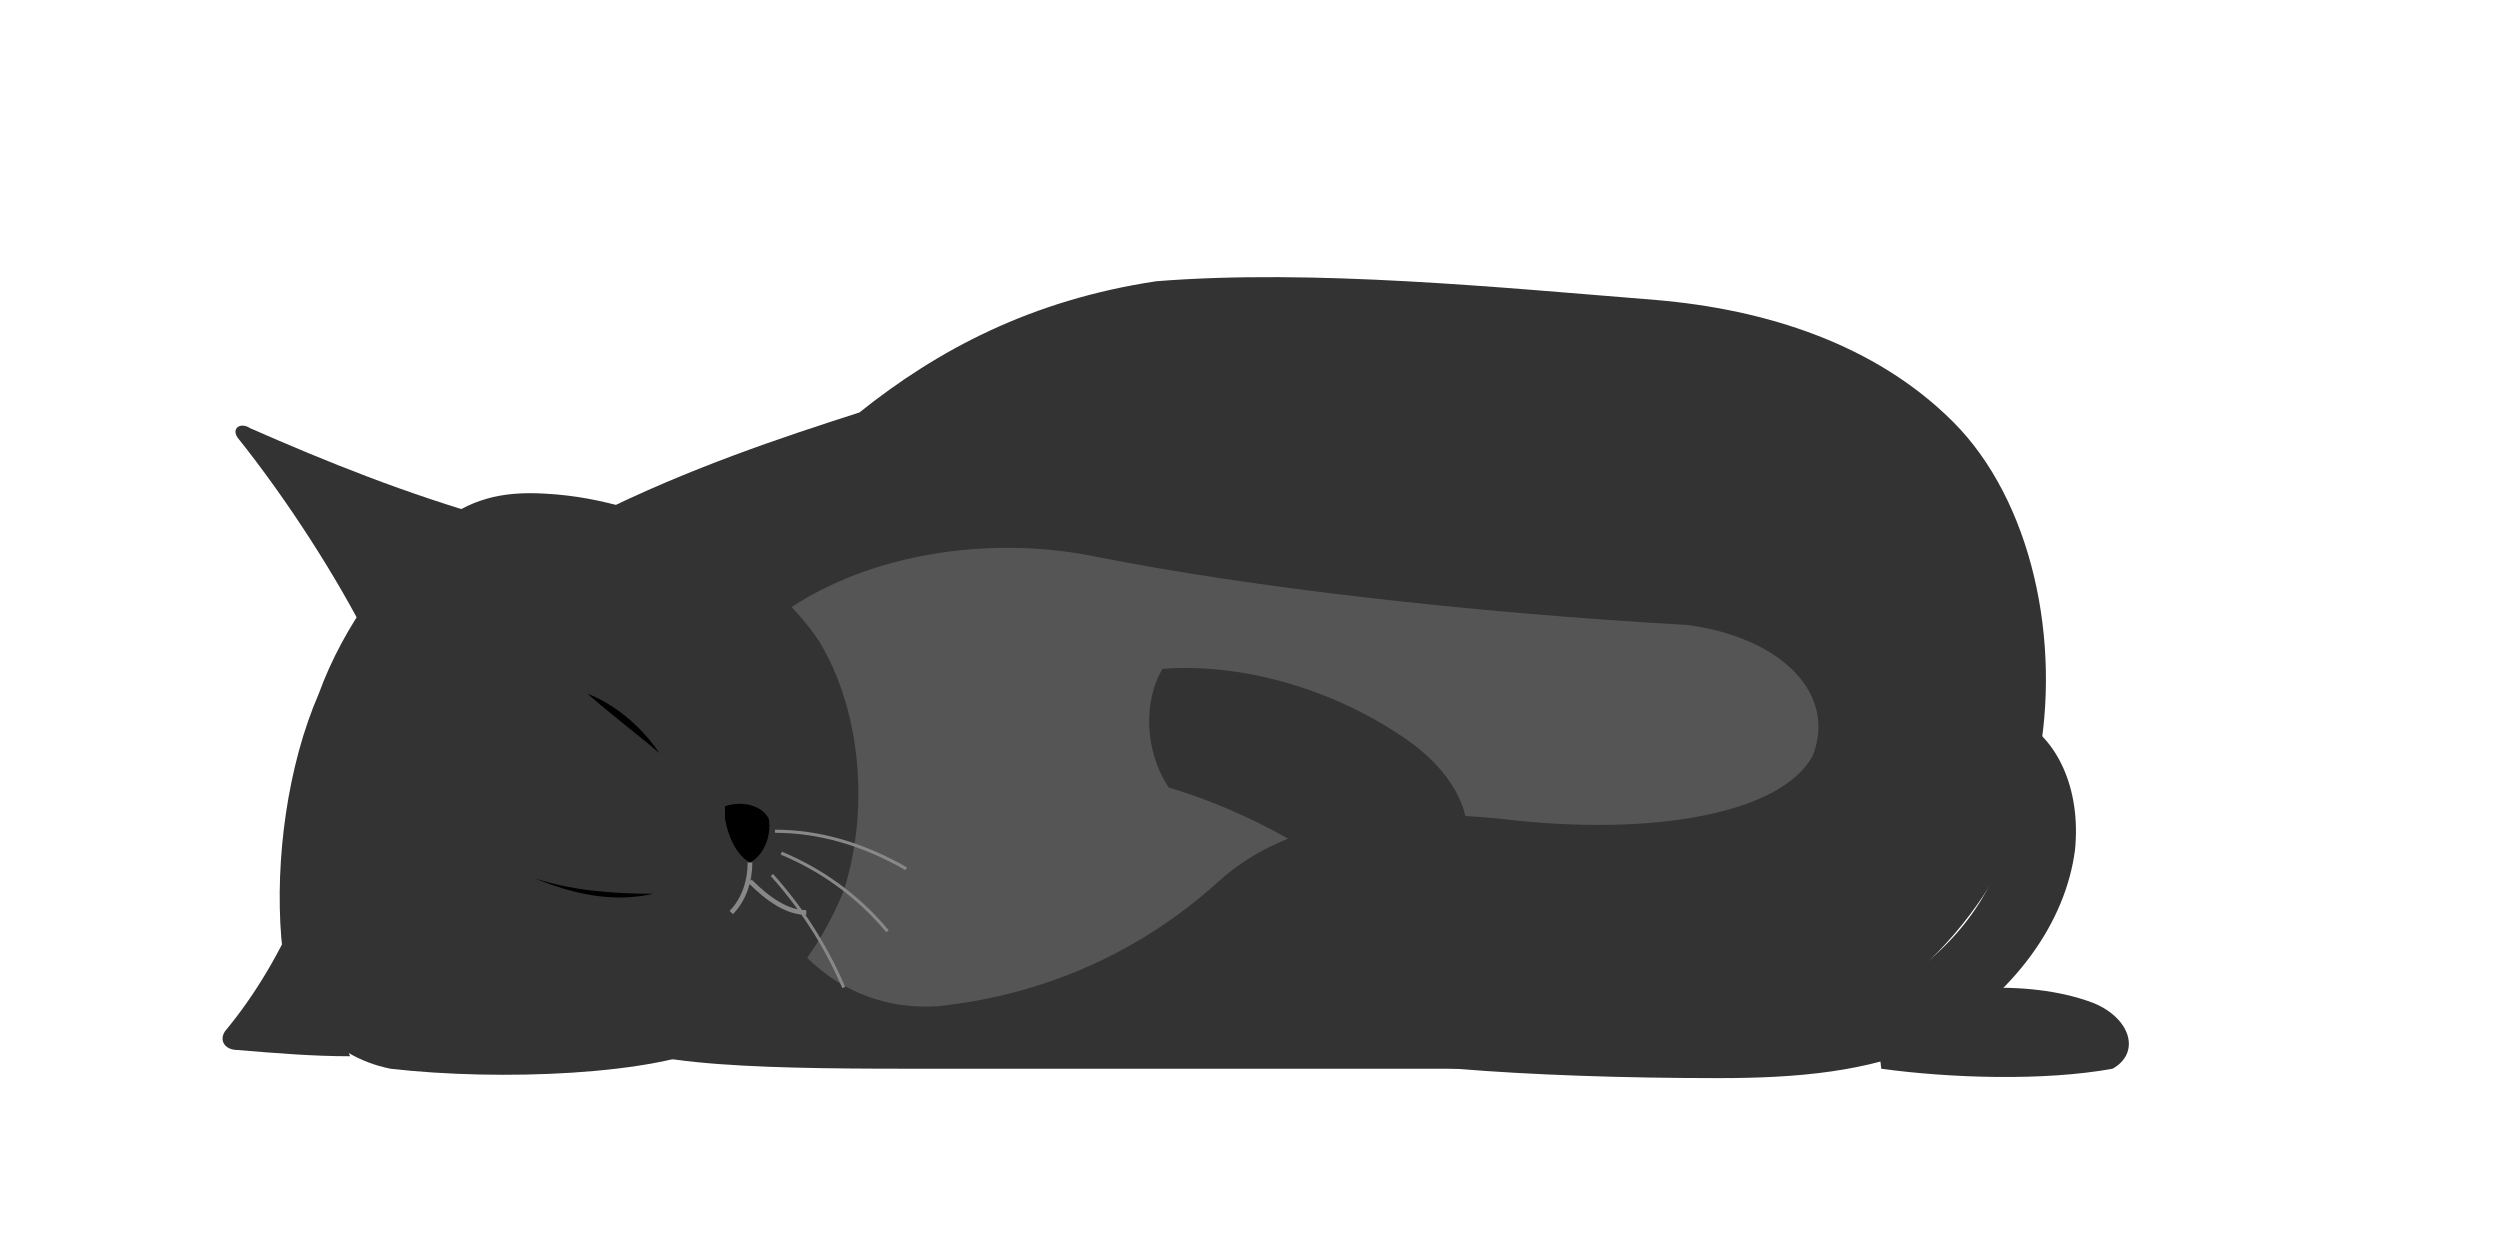
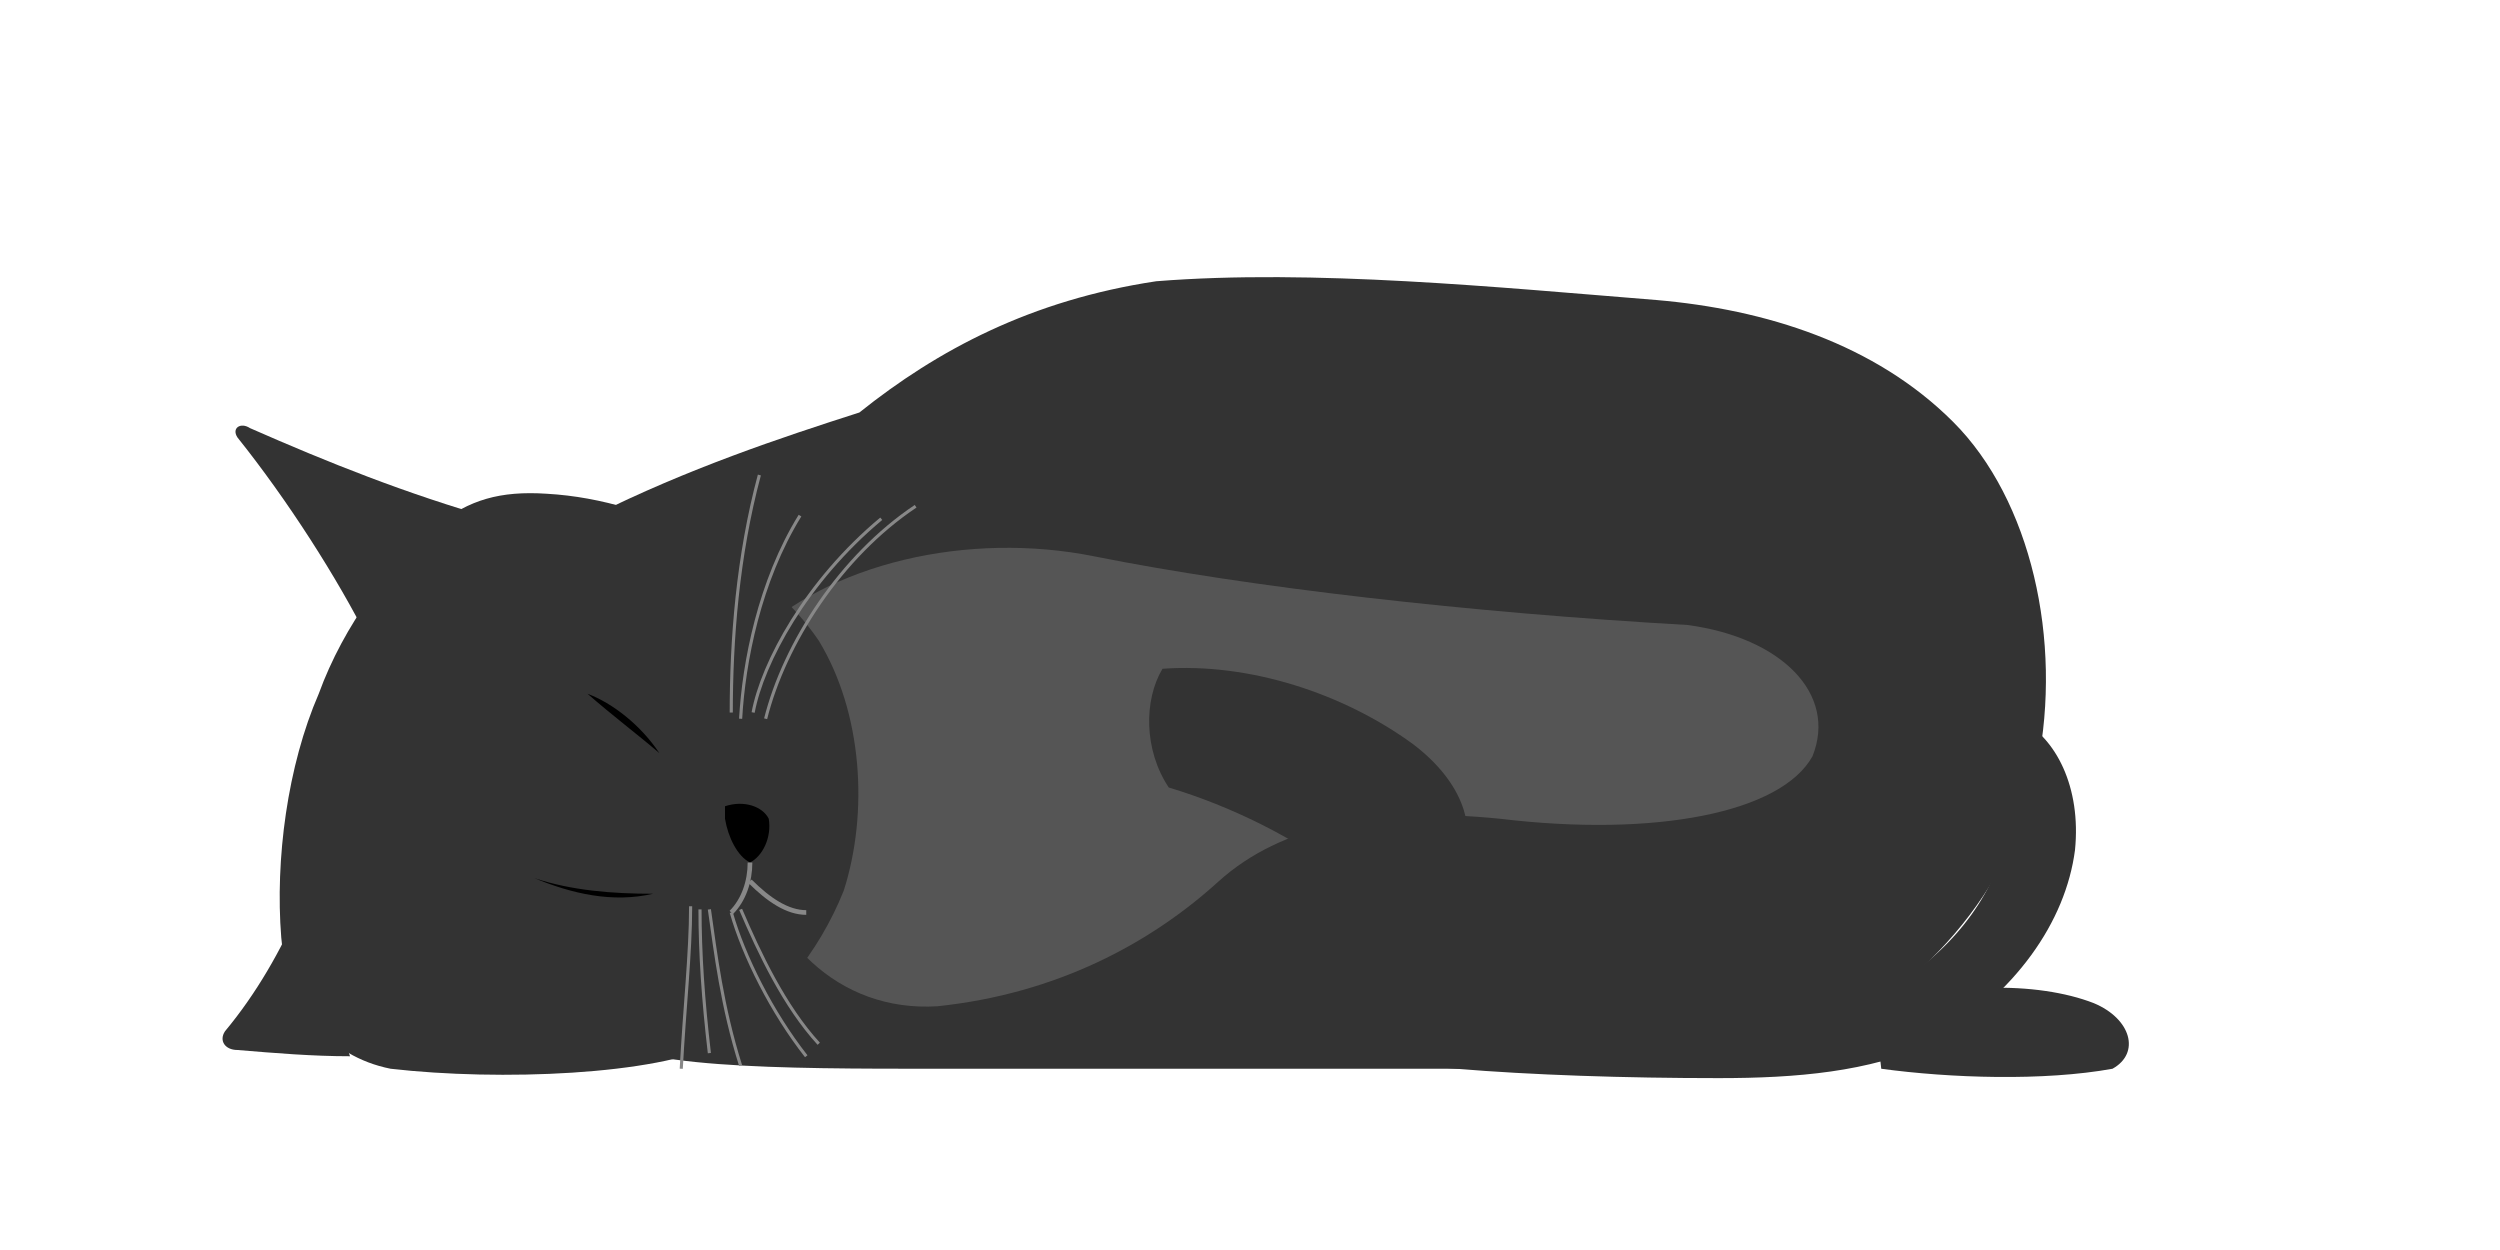
<svg xmlns="http://www.w3.org/2000/svg" width="800" height="400" viewBox="0 0 800 400">
  <path id="hindLeg" fill="#333333" d="M600,324 C622,314 652,314 670,321 C682,326 685,337 676,342 C654,346 624,345 602,342 Z" />
  <path id="body" fill="#333333" d="M190,165 C220,150 250,140 275,132 C300,112 330,96 370,90 C420,86 480,92 530,96 C565,99 600,110 625,135 C650,160 660,205 652,245 C644,285 615,318 575,336 C555,343 530,342 510,342 C460,342 400,342 300,342 C250,342 200,342 190,330 Z" />
  <path id="belly" fill="#555555" d="M240,205 C265,180 310,170 350,178 C400,188 470,196 540,200 C570,204 588,222 580,242 C570,260 530,268 480,262 C440,258 410,264 390,282 C368,302 338,318 300,322 C268,324 245,300 240,270 Z" />
  <path id="tail" fill="#333333" d="M646,230 C658,236 666,252 664,272 C661,295 645,318 618,334 C598,343 575,345 550,345 C520,345 490,344 466,342 C452,341 442,338 440,332 C438,326 446,324 456,325 C490,327 520,328 552,328 C578,328 598,322 614,310 C632,296 642,278 644,258 C645,246 642,238 636,232 C638,228 643,228 646,230 Z" />
  <path id="earFar" fill="#333333" d="M118,205 C108,185 92,160 76,140 C74,137 77,135 80,137 C105,148 130,158 158,166 Z" />
  <path id="earNear" fill="#333333" d="M96,290 C90,304 82,318 72,330 C70,333 72,336 76,336 C88,337 100,338 112,338 Z" />
  <path id="head" fill="#333333" d="M140,168 C150,160 160,157 175,158 C210,160 245,180 262,205 C276,228 278,260 270,285 C262,305 248,322 230,334 C210,344 160,346 125,342 C105,338 92,322 90,300 C88,275 92,245 102,222 C110,200 125,180 140,168 Z" />
  <path id="frontLegs" fill="#333333" d="M372,214 C400,212 430,222 452,238 C468,250 474,266 466,278 C458,288 442,288 430,280 C414,268 394,258 374,252 C366,240 366,224 372,214 Z            M392,282 C420,286 452,292 478,296 C498,298 512,308 510,320 C508,332 494,336 478,334 C450,332 420,330 396,326 C386,314 386,292 392,282 Z" />
  <path id="eye" fill="#000000" d="M188,222 C196,225 205,232 211,241 C204,235 196,229 188,222 Z            M171,281 C183,286 196,289 209,286 C196,286 183,285 171,281 Z" />
  <path id="nose" fill="#000000" d="M232,258 C238,256 244,258 246,262 C247,268 244,274 240,276 C236,274 233,268 232,262 Z" />
  <path id="mouth" fill="none" stroke="#888888" stroke-width="1.5" d="M240,276 C240,282 238,288 234,292 M240,282 C246,288 252,292 258,292" />
-   <path id="whiskers" fill="none" stroke="#888888" stroke-width="1" d="M248,266 C262,266 276,270 290,278            M250,273 C262,278 274,286 284,298            M247,280 C256,290 264,302 270,316" />
+   <path id="whiskers" fill="none" stroke="#888888" stroke-width="1" d="M234,228 C234,205 236,178 243,152            M237,230 C238,212 243,186 256,165            M241,228 C244,212 258,186 282,166            M245,230 C251,206 269,178 293,162            M221,290 C221,305 219,323 218,342            M224,291 C224,305 225,320 227,337            M227,291 C229,305 231,322 237,341            M234,292 C238,306 247,324 258,338            M237,291 C243,305 251,322 262,334" />
</svg>
